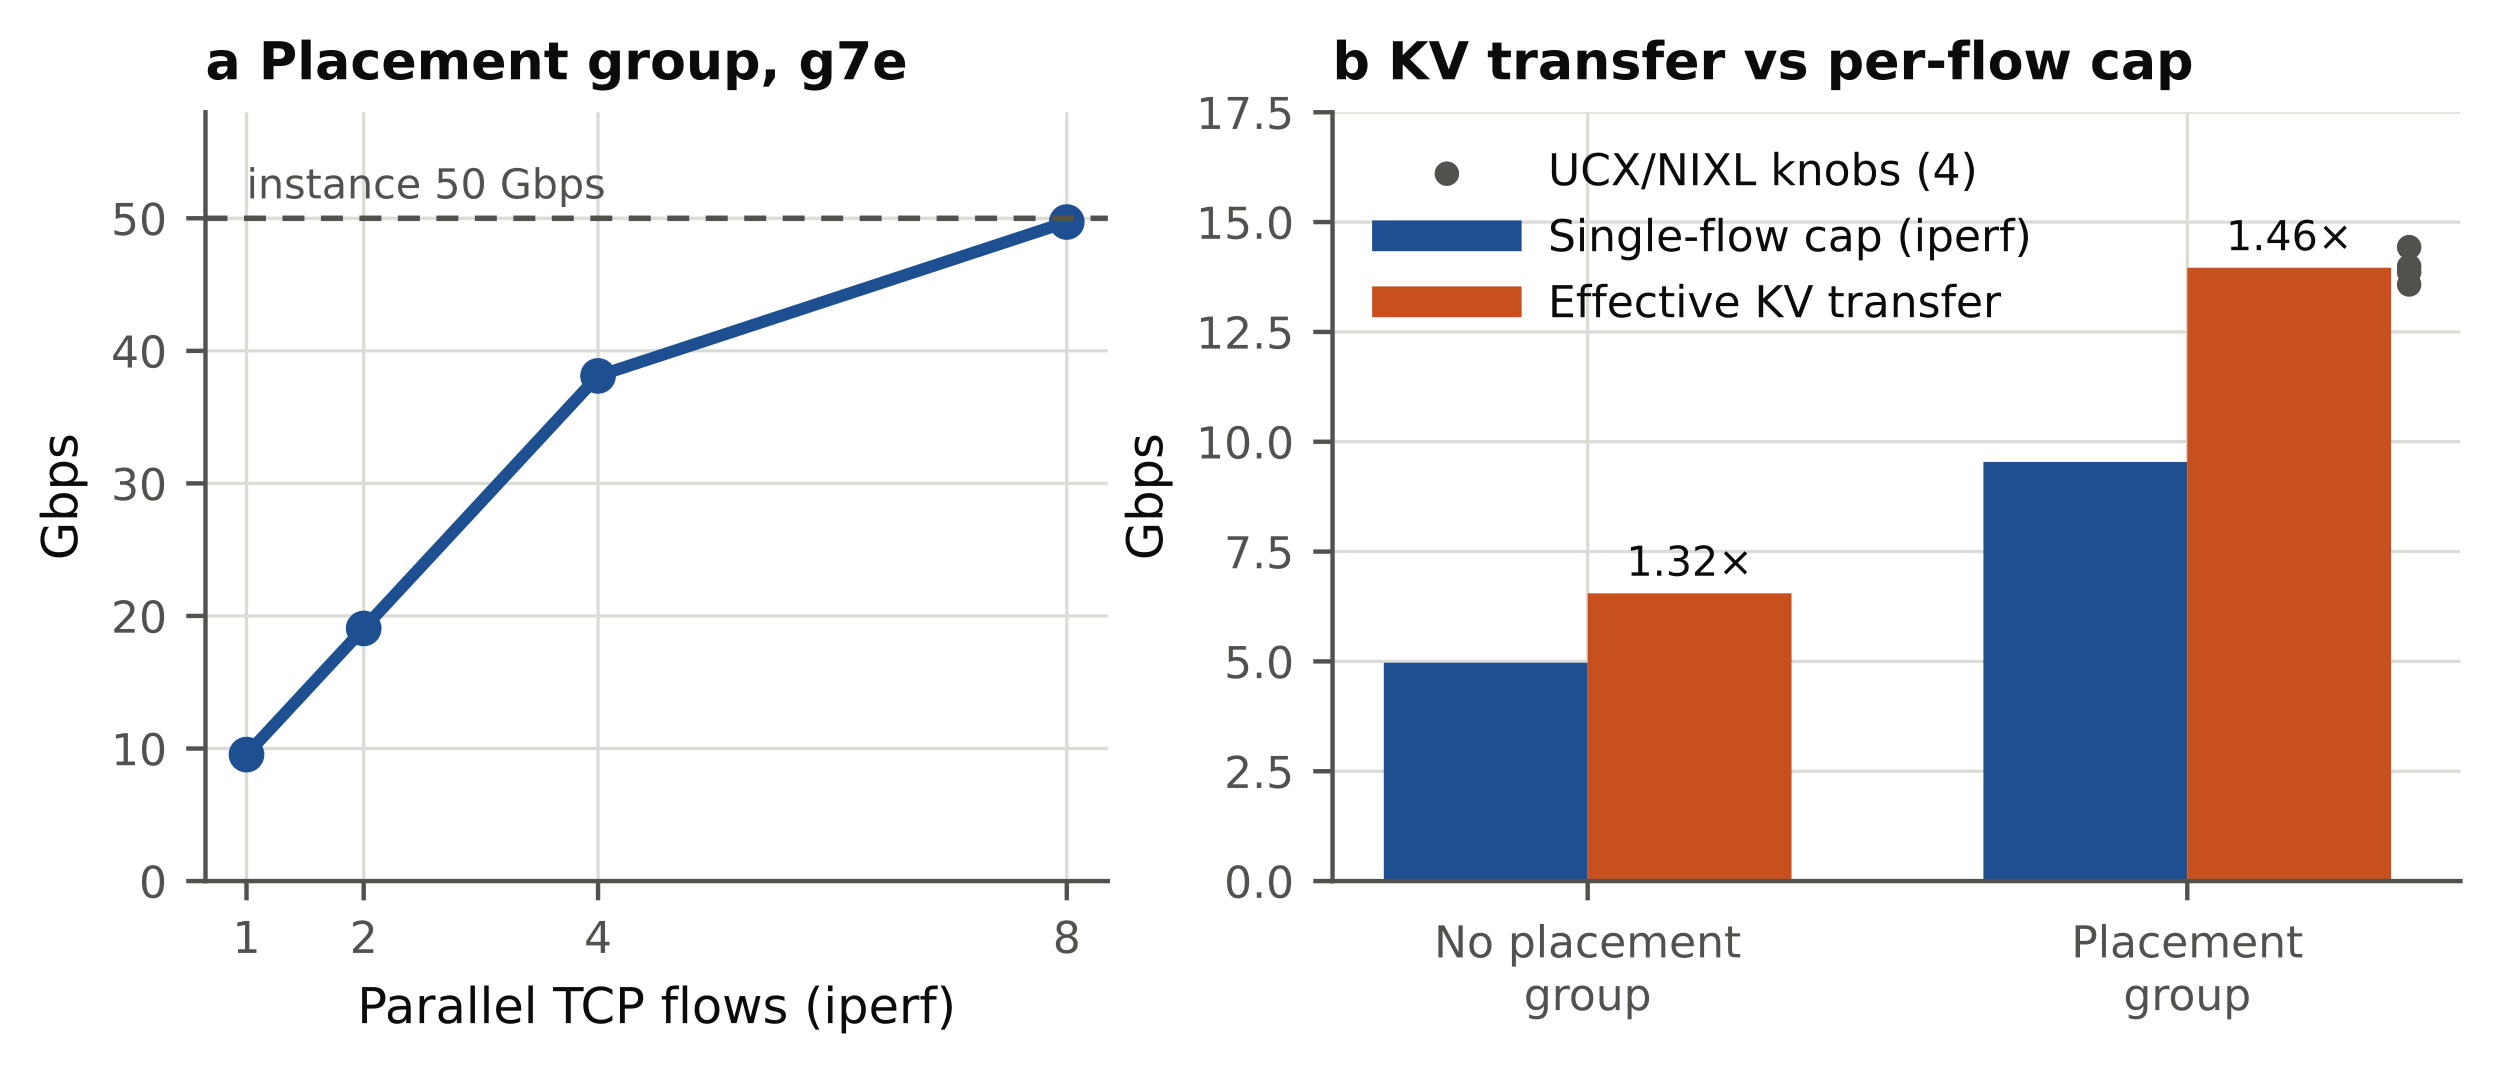
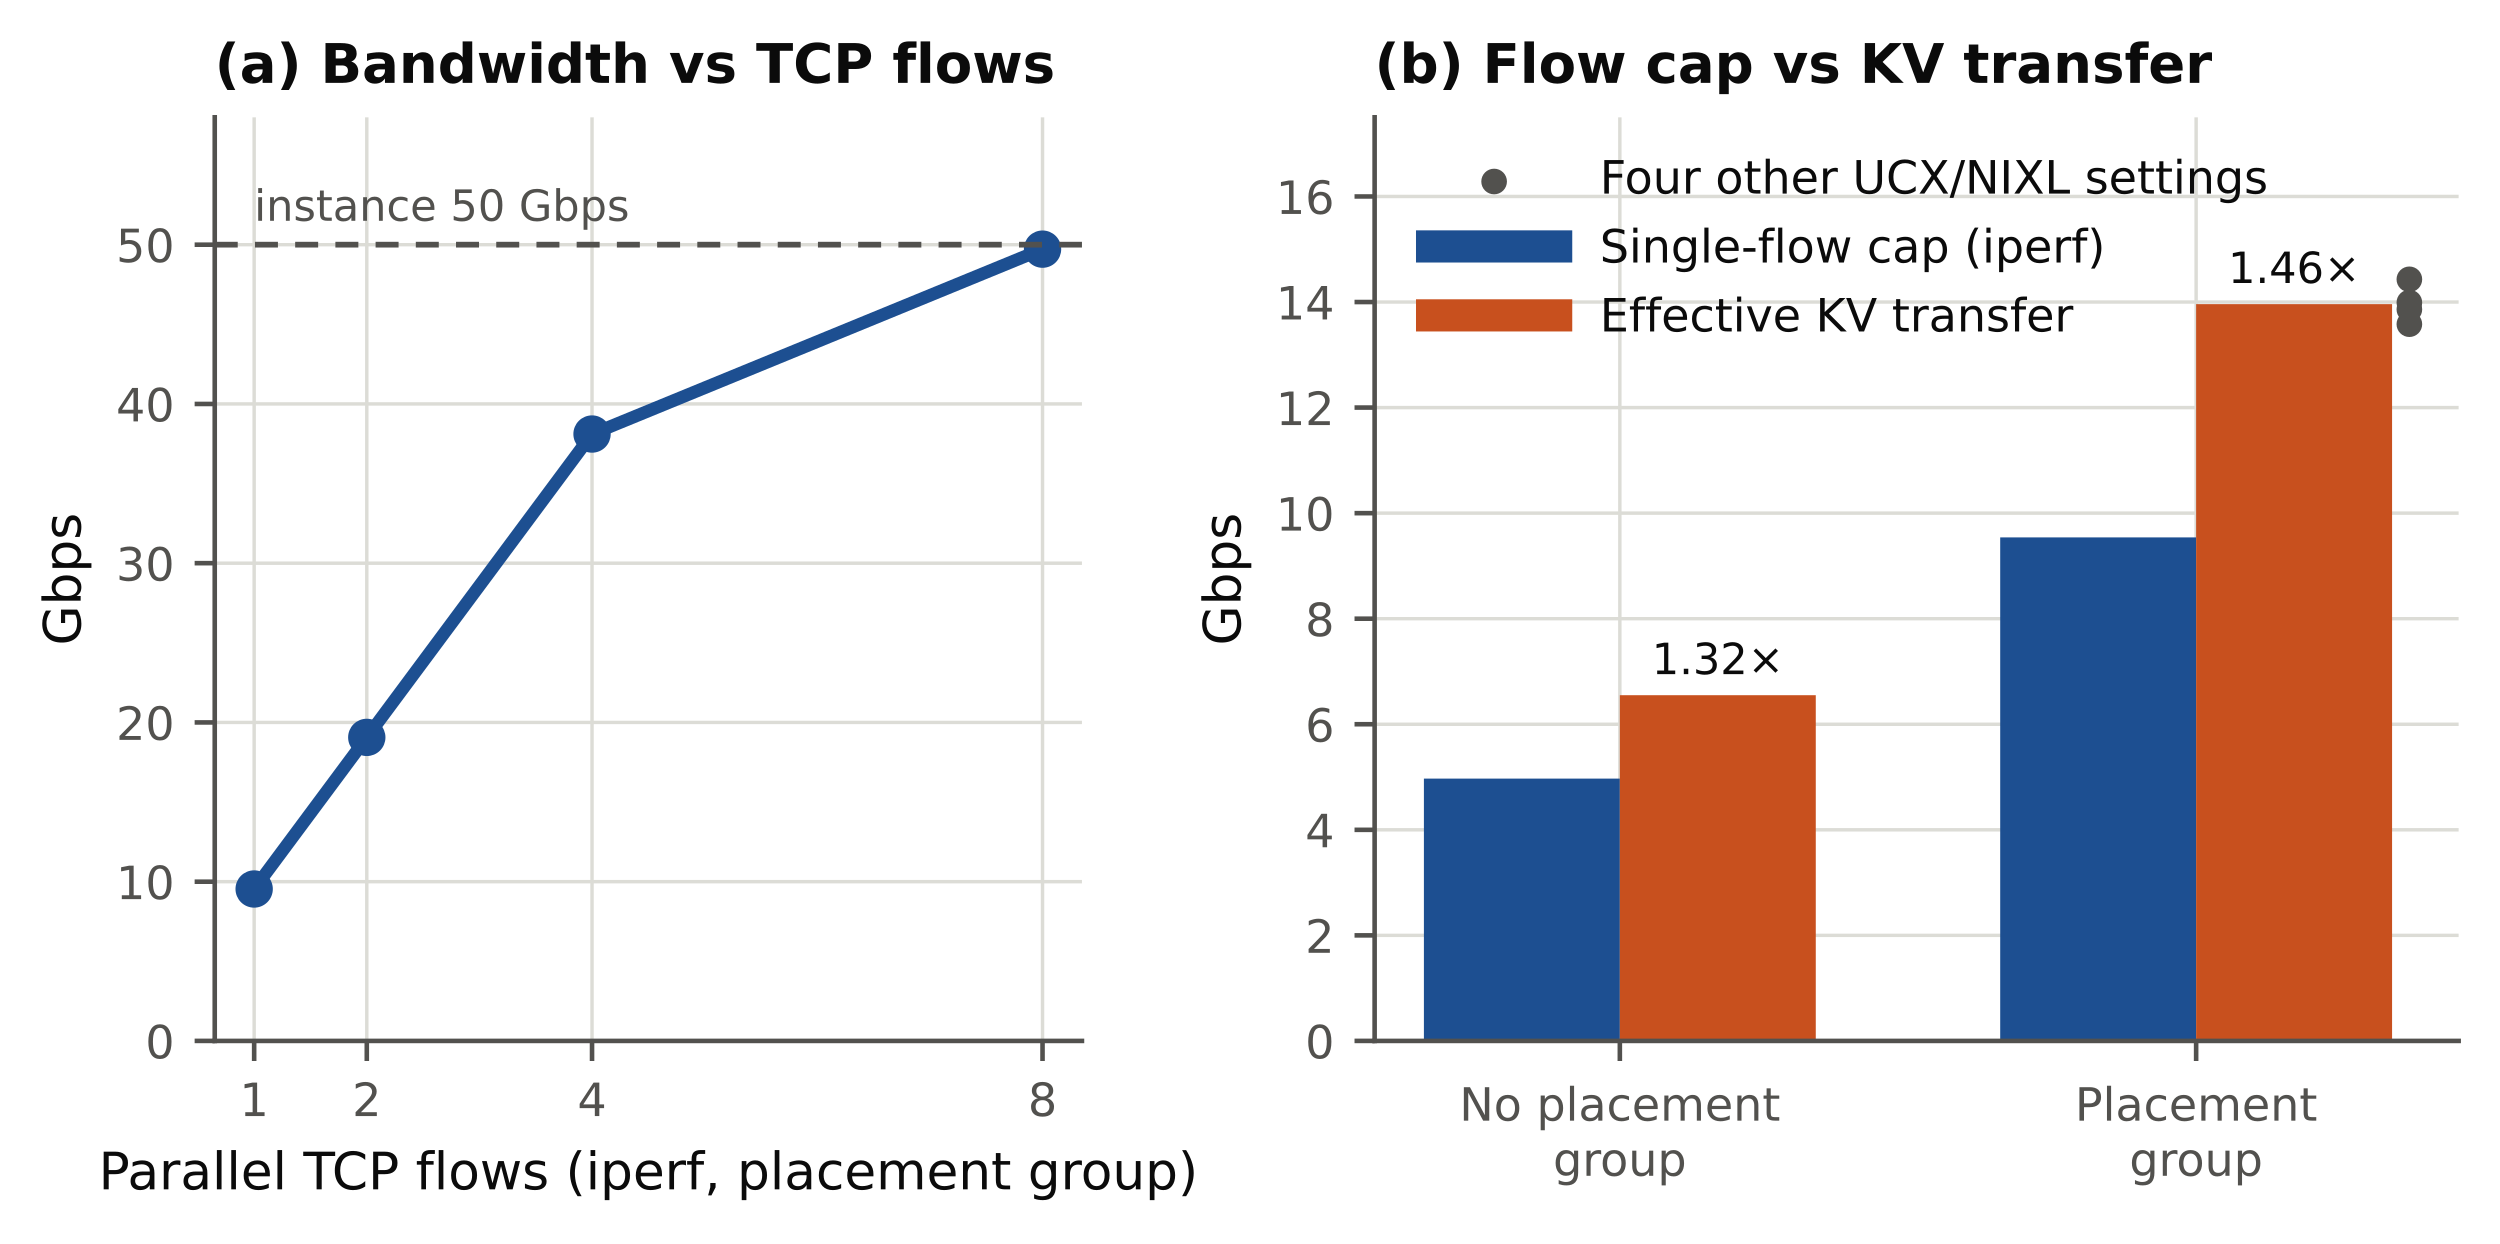
- <svg xmlns="http://www.w3.org/2000/svg" xmlns:xlink="http://www.w3.org/1999/xlink" width="454.779pt" height="195.479pt" viewBox="0 0 454.779 195.479" version="1.1">
+ <svg xmlns="http://www.w3.org/2000/svg" xmlns:xlink="http://www.w3.org/1999/xlink" width="435.181pt" height="216.395pt" viewBox="0 0 435.181 216.395" version="1.1">
  <defs>
    <style type="text/css">*{stroke-linejoin: round; stroke-linecap: butt}</style>
  </defs>
  <g id="figure_1">
    <g id="patch_1">
-       <path d="M 0 195.479  L 454.779 195.479  L 454.779 0  L 0 0  L 0 195.479  z " style="fill: none" />
+       <path d="M 0 216.395  L 435.181 216.395  L 435.181 0  L 0 0  L 0 216.395  z " style="fill: none" />
    </g>
    <g id="axes_1">
      <g id="patch_2">
-         <path d="M 37.381 160.279  L 201.521 160.279  L 201.521 20.419  L 37.381 20.419  L 37.381 160.279  z " style="fill: none" />
+         <path d="M 37.381 181.195  L 188.337 181.195  L 188.337 20.419  L 37.381 20.419  L 37.381 181.195  z " style="fill: none" />
      </g>
      <g id="matplotlib.axis_1">
        <g id="xtick_1">
          <g id="line2d_1">
-             <path d="M 44.842 160.279  L 44.842 20.419  " clip-path="url(#pe1372c023b)" style="fill: none; stroke: #dcdcd6; stroke-width: 0.6; stroke-linecap: square" />
+             <path d="M 44.242 181.195  L 44.242 20.419  " clip-path="url(#p8847a72944)" style="fill: none; stroke: #dcdcd6; stroke-width: 0.6; stroke-linecap: square" />
          </g>
          <g id="line2d_2">
            <defs>
-               <path id="m286c80d97f" d="M 0 0  L 0 3.5  " style="stroke: #52514e; stroke-width: 0.8" />
+               <path id="m0e42681304" d="M 0 0  L 0 3.5  " style="stroke: #52514e; stroke-width: 0.8" />
            </defs>
            <g>
-               <use xlink:href="#m286c80d97f" x="44.842" y="160.279" style="fill: #52514e; stroke: #52514e; stroke-width: 0.8" />
+               <use xlink:href="#m0e42681304" x="44.242" y="181.195" style="fill: #52514e; stroke: #52514e; stroke-width: 0.8" />
            </g>
          </g>
          <g id="text_1">
-             <text style="font-size: 8px; font-family: 'DejaVu Sans', 'Bitstream Vera Sans', 'Computer Modern Sans Serif', 'Lucida Grande', 'Verdana', 'Geneva', 'Lucid', 'Arial', 'Helvetica', 'Avant Garde', sans-serif; text-anchor: middle; fill: #52514e" x="44.842" y="173.357" transform="rotate(-0 44.84163 173.3568)">1</text>
+             <text style="font-size: 8px; font-family: 'DejaVu Sans', 'Bitstream Vera Sans', 'Computer Modern Sans Serif', 'Lucida Grande', 'Verdana', 'Geneva', 'Lucid', 'Arial', 'Helvetica', 'Avant Garde', sans-serif; text-anchor: middle; fill: #52514e" x="44.242" y="194.273" transform="rotate(-0 44.24236 194.2726)">1</text>
          </g>
        </g>
        <g id="xtick_2">
          <g id="line2d_3">
-             <path d="M 66.159 160.279  L 66.159 20.419  " clip-path="url(#pe1372c023b)" style="fill: none; stroke: #dcdcd6; stroke-width: 0.6; stroke-linecap: square" />
+             <path d="M 63.847 181.195  L 63.847 20.419  " clip-path="url(#p8847a72944)" style="fill: none; stroke: #dcdcd6; stroke-width: 0.6; stroke-linecap: square" />
          </g>
          <g id="line2d_4">
            <g>
-               <use xlink:href="#m286c80d97f" x="66.159" y="160.279" style="fill: #52514e; stroke: #52514e; stroke-width: 0.8" />
+               <use xlink:href="#m0e42681304" x="63.847" y="181.195" style="fill: #52514e; stroke: #52514e; stroke-width: 0.8" />
            </g>
          </g>
          <g id="text_2">
-             <text style="font-size: 8px; font-family: 'DejaVu Sans', 'Bitstream Vera Sans', 'Computer Modern Sans Serif', 'Lucida Grande', 'Verdana', 'Geneva', 'Lucid', 'Arial', 'Helvetica', 'Avant Garde', sans-serif; text-anchor: middle; fill: #52514e" x="66.159" y="173.357" transform="rotate(-0 66.15856 173.3568)">2</text>
+             <text style="font-size: 8px; font-family: 'DejaVu Sans', 'Bitstream Vera Sans', 'Computer Modern Sans Serif', 'Lucida Grande', 'Verdana', 'Geneva', 'Lucid', 'Arial', 'Helvetica', 'Avant Garde', sans-serif; text-anchor: middle; fill: #52514e" x="63.847" y="194.273" transform="rotate(-0 63.84711 194.2726)">2</text>
          </g>
        </g>
        <g id="xtick_3">
          <g id="line2d_5">
-             <path d="M 108.792 160.279  L 108.792 20.419  " clip-path="url(#pe1372c023b)" style="fill: none; stroke: #dcdcd6; stroke-width: 0.6; stroke-linecap: square" />
+             <path d="M 103.057 181.195  L 103.057 20.419  " clip-path="url(#p8847a72944)" style="fill: none; stroke: #dcdcd6; stroke-width: 0.6; stroke-linecap: square" />
          </g>
          <g id="line2d_6">
            <g>
-               <use xlink:href="#m286c80d97f" x="108.792" y="160.279" style="fill: #52514e; stroke: #52514e; stroke-width: 0.8" />
+               <use xlink:href="#m0e42681304" x="103.057" y="181.195" style="fill: #52514e; stroke: #52514e; stroke-width: 0.8" />
            </g>
          </g>
          <g id="text_3">
-             <text style="font-size: 8px; font-family: 'DejaVu Sans', 'Bitstream Vera Sans', 'Computer Modern Sans Serif', 'Lucida Grande', 'Verdana', 'Geneva', 'Lucid', 'Arial', 'Helvetica', 'Avant Garde', sans-serif; text-anchor: middle; fill: #52514e" x="108.792" y="173.357" transform="rotate(-0 108.7924 173.3568)">4</text>
+             <text style="font-size: 8px; font-family: 'DejaVu Sans', 'Bitstream Vera Sans', 'Computer Modern Sans Serif', 'Lucida Grande', 'Verdana', 'Geneva', 'Lucid', 'Arial', 'Helvetica', 'Avant Garde', sans-serif; text-anchor: middle; fill: #52514e" x="103.057" y="194.273" transform="rotate(-0 103.0566 194.2726)">4</text>
          </g>
        </g>
        <g id="xtick_4">
          <g id="line2d_7">
-             <path d="M 194.06 160.279  L 194.06 20.419  " clip-path="url(#pe1372c023b)" style="fill: none; stroke: #dcdcd6; stroke-width: 0.6; stroke-linecap: square" />
+             <path d="M 181.476 181.195  L 181.476 20.419  " clip-path="url(#p8847a72944)" style="fill: none; stroke: #dcdcd6; stroke-width: 0.6; stroke-linecap: square" />
          </g>
          <g id="line2d_8">
            <g>
-               <use xlink:href="#m286c80d97f" x="194.06" y="160.279" style="fill: #52514e; stroke: #52514e; stroke-width: 0.8" />
+               <use xlink:href="#m0e42681304" x="181.476" y="181.195" style="fill: #52514e; stroke: #52514e; stroke-width: 0.8" />
            </g>
          </g>
          <g id="text_4">
-             <text style="font-size: 8px; font-family: 'DejaVu Sans', 'Bitstream Vera Sans', 'Computer Modern Sans Serif', 'Lucida Grande', 'Verdana', 'Geneva', 'Lucid', 'Arial', 'Helvetica', 'Avant Garde', sans-serif; text-anchor: middle; fill: #52514e" x="194.06" y="173.357" transform="rotate(-0 194.0601 173.3568)">8</text>
+             <text style="font-size: 8px; font-family: 'DejaVu Sans', 'Bitstream Vera Sans', 'Computer Modern Sans Serif', 'Lucida Grande', 'Verdana', 'Geneva', 'Lucid', 'Arial', 'Helvetica', 'Avant Garde', sans-serif; text-anchor: middle; fill: #52514e" x="181.476" y="194.273" transform="rotate(-0 181.4756 194.2726)">8</text>
          </g>
        </g>
        <g id="text_5">
-           <text style="font-size: 9px; font-family: 'DejaVu Sans', 'Bitstream Vera Sans', 'Computer Modern Sans Serif', 'Lucida Grande', 'Verdana', 'Geneva', 'Lucid', 'Arial', 'Helvetica', 'Avant Garde', sans-serif; text-anchor: middle; fill: #0b0b0b" x="119.451" y="186.117" transform="rotate(-0 119.4509 186.1172)">Parallel TCP flows (iperf)</text>
+           <text style="font-size: 9px; font-family: 'DejaVu Sans', 'Bitstream Vera Sans', 'Computer Modern Sans Serif', 'Lucida Grande', 'Verdana', 'Geneva', 'Lucid', 'Arial', 'Helvetica', 'Avant Garde', sans-serif; text-anchor: middle; fill: #0b0b0b" x="112.859" y="207.033" transform="rotate(-0 112.859 207.0331)">Parallel TCP flows (iperf, placement group)</text>
        </g>
      </g>
      <g id="matplotlib.axis_2">
        <g id="ytick_1">
          <g id="line2d_9">
-             <path d="M 37.381 160.279  L 201.521 160.279  " clip-path="url(#pe1372c023b)" style="fill: none; stroke: #dcdcd6; stroke-width: 0.6; stroke-linecap: square" />
+             <path d="M 37.381 181.195  L 188.337 181.195  " clip-path="url(#p8847a72944)" style="fill: none; stroke: #dcdcd6; stroke-width: 0.6; stroke-linecap: square" />
          </g>
          <g id="line2d_10">
            <defs>
-               <path id="mbfa564ed10" d="M 0 0  L -3.5 0  " style="stroke: #52514e; stroke-width: 0.8" />
+               <path id="m0595771723" d="M 0 0  L -3.5 0  " style="stroke: #52514e; stroke-width: 0.8" />
            </defs>
            <g>
-               <use xlink:href="#mbfa564ed10" x="37.381" y="160.279" style="fill: #52514e; stroke: #52514e; stroke-width: 0.8" />
+               <use xlink:href="#m0595771723" x="37.381" y="181.195" style="fill: #52514e; stroke: #52514e; stroke-width: 0.8" />
            </g>
          </g>
          <g id="text_6">
-             <text style="font-size: 8px; font-family: 'DejaVu Sans', 'Bitstream Vera Sans', 'Computer Modern Sans Serif', 'Lucida Grande', 'Verdana', 'Geneva', 'Lucid', 'Arial', 'Helvetica', 'Avant Garde', sans-serif; text-anchor: end; fill: #52514e" x="30.381" y="163.318" transform="rotate(-0 30.3807 163.3177)">0</text>
+             <text style="font-size: 8px; font-family: 'DejaVu Sans', 'Bitstream Vera Sans', 'Computer Modern Sans Serif', 'Lucida Grande', 'Verdana', 'Geneva', 'Lucid', 'Arial', 'Helvetica', 'Avant Garde', sans-serif; text-anchor: end; fill: #52514e" x="30.381" y="184.234" transform="rotate(-0 30.3807 184.2336)">0</text>
          </g>
        </g>
        <g id="ytick_2">
          <g id="line2d_11">
-             <path d="M 37.381 136.165  L 201.521 136.165  " clip-path="url(#pe1372c023b)" style="fill: none; stroke: #dcdcd6; stroke-width: 0.6; stroke-linecap: square" />
+             <path d="M 37.381 153.475  L 188.337 153.475  " clip-path="url(#p8847a72944)" style="fill: none; stroke: #dcdcd6; stroke-width: 0.6; stroke-linecap: square" />
          </g>
          <g id="line2d_12">
            <g>
-               <use xlink:href="#mbfa564ed10" x="37.381" y="136.165" style="fill: #52514e; stroke: #52514e; stroke-width: 0.8" />
+               <use xlink:href="#m0595771723" x="37.381" y="153.475" style="fill: #52514e; stroke: #52514e; stroke-width: 0.8" />
            </g>
          </g>
          <g id="text_7">
-             <text style="font-size: 8px; font-family: 'DejaVu Sans', 'Bitstream Vera Sans', 'Computer Modern Sans Serif', 'Lucida Grande', 'Verdana', 'Geneva', 'Lucid', 'Arial', 'Helvetica', 'Avant Garde', sans-serif; text-anchor: end; fill: #52514e" x="30.381" y="139.204" transform="rotate(-0 30.3807 139.2039)">10</text>
+             <text style="font-size: 8px; font-family: 'DejaVu Sans', 'Bitstream Vera Sans', 'Computer Modern Sans Serif', 'Lucida Grande', 'Verdana', 'Geneva', 'Lucid', 'Arial', 'Helvetica', 'Avant Garde', sans-serif; text-anchor: end; fill: #52514e" x="30.381" y="156.514" transform="rotate(-0 30.3807 156.5136)">10</text>
          </g>
        </g>
        <g id="ytick_3">
          <g id="line2d_13">
-             <path d="M 37.381 112.051  L 201.521 112.051  " clip-path="url(#pe1372c023b)" style="fill: none; stroke: #dcdcd6; stroke-width: 0.6; stroke-linecap: square" />
+             <path d="M 37.381 125.755  L 188.337 125.755  " clip-path="url(#p8847a72944)" style="fill: none; stroke: #dcdcd6; stroke-width: 0.6; stroke-linecap: square" />
          </g>
          <g id="line2d_14">
            <g>
-               <use xlink:href="#mbfa564ed10" x="37.381" y="112.051" style="fill: #52514e; stroke: #52514e; stroke-width: 0.8" />
+               <use xlink:href="#m0595771723" x="37.381" y="125.755" style="fill: #52514e; stroke: #52514e; stroke-width: 0.8" />
            </g>
          </g>
          <g id="text_8">
-             <text style="font-size: 8px; font-family: 'DejaVu Sans', 'Bitstream Vera Sans', 'Computer Modern Sans Serif', 'Lucida Grande', 'Verdana', 'Geneva', 'Lucid', 'Arial', 'Helvetica', 'Avant Garde', sans-serif; text-anchor: end; fill: #52514e" x="30.381" y="115.09" transform="rotate(-0 30.3807 115.0901)">20</text>
+             <text style="font-size: 8px; font-family: 'DejaVu Sans', 'Bitstream Vera Sans', 'Computer Modern Sans Serif', 'Lucida Grande', 'Verdana', 'Geneva', 'Lucid', 'Arial', 'Helvetica', 'Avant Garde', sans-serif; text-anchor: end; fill: #52514e" x="30.381" y="128.794" transform="rotate(-0 30.3807 128.7936)">20</text>
          </g>
        </g>
        <g id="ytick_4">
          <g id="line2d_15">
-             <path d="M 37.381 87.937  L 201.521 87.937  " clip-path="url(#pe1372c023b)" style="fill: none; stroke: #dcdcd6; stroke-width: 0.6; stroke-linecap: square" />
+             <path d="M 37.381 98.035  L 188.337 98.035  " clip-path="url(#p8847a72944)" style="fill: none; stroke: #dcdcd6; stroke-width: 0.6; stroke-linecap: square" />
          </g>
          <g id="line2d_16">
            <g>
-               <use xlink:href="#mbfa564ed10" x="37.381" y="87.937" style="fill: #52514e; stroke: #52514e; stroke-width: 0.8" />
+               <use xlink:href="#m0595771723" x="37.381" y="98.035" style="fill: #52514e; stroke: #52514e; stroke-width: 0.8" />
            </g>
          </g>
          <g id="text_9">
-             <text style="font-size: 8px; font-family: 'DejaVu Sans', 'Bitstream Vera Sans', 'Computer Modern Sans Serif', 'Lucida Grande', 'Verdana', 'Geneva', 'Lucid', 'Arial', 'Helvetica', 'Avant Garde', sans-serif; text-anchor: end; fill: #52514e" x="30.381" y="90.976" transform="rotate(-0 30.3807 90.97625)">30</text>
+             <text style="font-size: 8px; font-family: 'DejaVu Sans', 'Bitstream Vera Sans', 'Computer Modern Sans Serif', 'Lucida Grande', 'Verdana', 'Geneva', 'Lucid', 'Arial', 'Helvetica', 'Avant Garde', sans-serif; text-anchor: end; fill: #52514e" x="30.381" y="101.074" transform="rotate(-0 30.3807 101.0736)">30</text>
          </g>
        </g>
        <g id="ytick_5">
          <g id="line2d_17">
-             <path d="M 37.381 63.823  L 201.521 63.823  " clip-path="url(#pe1372c023b)" style="fill: none; stroke: #dcdcd6; stroke-width: 0.6; stroke-linecap: square" />
+             <path d="M 37.381 70.315  L 188.337 70.315  " clip-path="url(#p8847a72944)" style="fill: none; stroke: #dcdcd6; stroke-width: 0.6; stroke-linecap: square" />
          </g>
          <g id="line2d_18">
            <g>
-               <use xlink:href="#mbfa564ed10" x="37.381" y="63.823" style="fill: #52514e; stroke: #52514e; stroke-width: 0.8" />
+               <use xlink:href="#m0595771723" x="37.381" y="70.315" style="fill: #52514e; stroke: #52514e; stroke-width: 0.8" />
            </g>
          </g>
          <g id="text_10">
-             <text style="font-size: 8px; font-family: 'DejaVu Sans', 'Bitstream Vera Sans', 'Computer Modern Sans Serif', 'Lucida Grande', 'Verdana', 'Geneva', 'Lucid', 'Arial', 'Helvetica', 'Avant Garde', sans-serif; text-anchor: end; fill: #52514e" x="30.381" y="66.862" transform="rotate(-0 30.3807 66.86244)">40</text>
+             <text style="font-size: 8px; font-family: 'DejaVu Sans', 'Bitstream Vera Sans', 'Computer Modern Sans Serif', 'Lucida Grande', 'Verdana', 'Geneva', 'Lucid', 'Arial', 'Helvetica', 'Avant Garde', sans-serif; text-anchor: end; fill: #52514e" x="30.381" y="73.354" transform="rotate(-0 30.3807 73.35358)">40</text>
          </g>
        </g>
        <g id="ytick_6">
          <g id="line2d_19">
-             <path d="M 37.381 39.71  L 201.521 39.71  " clip-path="url(#pe1372c023b)" style="fill: none; stroke: #dcdcd6; stroke-width: 0.6; stroke-linecap: square" />
+             <path d="M 37.381 42.595  L 188.337 42.595  " clip-path="url(#p8847a72944)" style="fill: none; stroke: #dcdcd6; stroke-width: 0.6; stroke-linecap: square" />
          </g>
          <g id="line2d_20">
            <g>
-               <use xlink:href="#mbfa564ed10" x="37.381" y="39.71" style="fill: #52514e; stroke: #52514e; stroke-width: 0.8" />
+               <use xlink:href="#m0595771723" x="37.381" y="42.595" style="fill: #52514e; stroke: #52514e; stroke-width: 0.8" />
            </g>
          </g>
          <g id="text_11">
-             <text style="font-size: 8px; font-family: 'DejaVu Sans', 'Bitstream Vera Sans', 'Computer Modern Sans Serif', 'Lucida Grande', 'Verdana', 'Geneva', 'Lucid', 'Arial', 'Helvetica', 'Avant Garde', sans-serif; text-anchor: end; fill: #52514e" x="30.381" y="42.749" transform="rotate(-0 30.3807 42.74863)">50</text>
+             <text style="font-size: 8px; font-family: 'DejaVu Sans', 'Bitstream Vera Sans', 'Computer Modern Sans Serif', 'Lucida Grande', 'Verdana', 'Geneva', 'Lucid', 'Arial', 'Helvetica', 'Avant Garde', sans-serif; text-anchor: end; fill: #52514e" x="30.381" y="45.634" transform="rotate(-0 30.3807 45.63358)">50</text>
          </g>
        </g>
        <g id="text_12">
-           <text style="font-size: 9px; font-family: 'DejaVu Sans', 'Bitstream Vera Sans', 'Computer Modern Sans Serif', 'Lucida Grande', 'Verdana', 'Geneva', 'Lucid', 'Arial', 'Helvetica', 'Avant Garde', sans-serif; text-anchor: middle; fill: #0b0b0b" x="14.039" y="90.349" transform="rotate(-90 14.03859 90.34857)">Gbps</text>
+           <text style="font-size: 9px; font-family: 'DejaVu Sans', 'Bitstream Vera Sans', 'Computer Modern Sans Serif', 'Lucida Grande', 'Verdana', 'Geneva', 'Lucid', 'Arial', 'Helvetica', 'Avant Garde', sans-serif; text-anchor: middle; fill: #0b0b0b" x="14.039" y="100.807" transform="rotate(-90 14.03859 100.8065)">Gbps</text>
        </g>
      </g>
      <g id="line2d_21">
-         <path d="M 44.842 137.274  L 66.159 114.318  L 108.792 68.381  L 194.06 40.385  " clip-path="url(#pe1372c023b)" style="fill: none; stroke: #1d4f91; stroke-width: 2.2; stroke-linecap: square" />
+         <path d="M 44.242 154.75  L 63.847 128.36  L 103.057 75.554  L 181.476 43.371  " clip-path="url(#p8847a72944)" style="fill: none; stroke: #1d4f91; stroke-width: 2.2; stroke-linecap: square" />
        <defs>
-           <path id="m4636e1afc9" d="M 0 2.75  C 0.729 2.75 1.429 2.46 1.945 1.945  C 2.46 1.429 2.75 0.729 2.75 0  C 2.75 -0.729 2.46 -1.429 1.945 -1.945  C 1.429 -2.46 0.729 -2.75 0 -2.75  C -0.729 -2.75 -1.429 -2.46 -1.945 -1.945  C -2.46 -1.429 -2.75 -0.729 -2.75 0  C -2.75 0.729 -2.46 1.429 -1.945 1.945  C -1.429 2.46 -0.729 2.75 0 2.75  z " style="stroke: #1d4f91" />
+           <path id="mf3086f6bd6" d="M 0 2.75  C 0.729 2.75 1.429 2.46 1.945 1.945  C 2.46 1.429 2.75 0.729 2.75 0  C 2.75 -0.729 2.46 -1.429 1.945 -1.945  C 1.429 -2.46 0.729 -2.75 0 -2.75  C -0.729 -2.75 -1.429 -2.46 -1.945 -1.945  C -2.46 -1.429 -2.75 -0.729 -2.75 0  C -2.75 0.729 -2.46 1.429 -1.945 1.945  C -1.429 2.46 -0.729 2.75 0 2.75  z " style="stroke: #1d4f91" />
        </defs>
-         <g clip-path="url(#pe1372c023b)">
-           <use xlink:href="#m4636e1afc9" x="44.842" y="137.274" style="fill: #1d4f91; stroke: #1d4f91" />
-           <use xlink:href="#m4636e1afc9" x="66.159" y="114.318" style="fill: #1d4f91; stroke: #1d4f91" />
-           <use xlink:href="#m4636e1afc9" x="108.792" y="68.381" style="fill: #1d4f91; stroke: #1d4f91" />
-           <use xlink:href="#m4636e1afc9" x="194.06" y="40.385" style="fill: #1d4f91; stroke: #1d4f91" />
+         <g clip-path="url(#p8847a72944)">
+           <use xlink:href="#mf3086f6bd6" x="44.242" y="154.75" style="fill: #1d4f91; stroke: #1d4f91" />
+           <use xlink:href="#mf3086f6bd6" x="63.847" y="128.36" style="fill: #1d4f91; stroke: #1d4f91" />
+           <use xlink:href="#mf3086f6bd6" x="103.057" y="75.554" style="fill: #1d4f91; stroke: #1d4f91" />
+           <use xlink:href="#mf3086f6bd6" x="181.476" y="43.371" style="fill: #1d4f91; stroke: #1d4f91" />
        </g>
      </g>
      <g id="line2d_22">
-         <path d="M 37.381 39.71  L 201.521 39.71  " clip-path="url(#pe1372c023b)" style="fill: none; stroke-dasharray: 4,3; stroke-dashoffset: 0; stroke: #52514e" />
+         <path d="M 37.381 42.595  L 188.337 42.595  " clip-path="url(#p8847a72944)" style="fill: none; stroke-dasharray: 4,3; stroke-dashoffset: 0; stroke: #52514e" />
      </g>
      <g id="patch_3">
-         <path d="M 37.381 160.279  L 37.381 20.419  " style="fill: none; stroke: #52514e; stroke-width: 0.8; stroke-linejoin: miter; stroke-linecap: square" />
+         <path d="M 37.381 181.195  L 37.381 20.419  " style="fill: none; stroke: #52514e; stroke-width: 0.8; stroke-linejoin: miter; stroke-linecap: square" />
      </g>
      <g id="patch_4">
-         <path d="M 37.381 160.279  L 201.521 160.279  " style="fill: none; stroke: #52514e; stroke-width: 0.8; stroke-linejoin: miter; stroke-linecap: square" />
+         <path d="M 37.381 181.195  L 188.337 181.195  " style="fill: none; stroke: #52514e; stroke-width: 0.8; stroke-linejoin: miter; stroke-linecap: square" />
      </g>
      <g id="text_13">
-         <text style="font-size: 7.5px; font-family: 'DejaVu Sans', 'Bitstream Vera Sans', 'Computer Modern Sans Serif', 'Lucida Grande', 'Verdana', 'Geneva', 'Lucid', 'Arial', 'Helvetica', 'Avant Garde', sans-serif; text-anchor: start; fill: #52514e" x="44.842" y="36.092" transform="rotate(-0 44.84163 36.09249)">instance 50 Gbps</text>
+         <text style="font-size: 7.5px; font-family: 'DejaVu Sans', 'Bitstream Vera Sans', 'Computer Modern Sans Serif', 'Lucida Grande', 'Verdana', 'Geneva', 'Lucid', 'Arial', 'Helvetica', 'Avant Garde', sans-serif; text-anchor: start; fill: #52514e" x="44.242" y="38.437" transform="rotate(-0 44.24236 38.43652)">instance 50 Gbps</text>
      </g>
      <g id="text_14">
-         <text style="font-weight: 700; font-size: 9.5px; font-family: 'DejaVu Sans', 'Bitstream Vera Sans', 'Computer Modern Sans Serif', 'Lucida Grande', 'Verdana', 'Geneva', 'Lucid', 'Arial', 'Helvetica', 'Avant Garde', sans-serif; text-anchor: start; fill: #0b0b0b" x="37.381" y="14.419" transform="rotate(-0 37.3807 14.41852)">a  Placement group, g7e</text>
+         <text style="font-weight: 700; font-size: 9.5px; font-family: 'DejaVu Sans', 'Bitstream Vera Sans', 'Computer Modern Sans Serif', 'Lucida Grande', 'Verdana', 'Geneva', 'Lucid', 'Arial', 'Helvetica', 'Avant Garde', sans-serif; text-anchor: start; fill: #0b0b0b" x="37.381" y="14.419" transform="rotate(-0 37.3807 14.41852)">(a) Bandwidth vs TCP flows</text>
      </g>
    </g>
    <g id="axes_2">
      <g id="patch_5">
-         <path d="M 242.403 160.279  L 447.579 160.279  L 447.579 20.419  L 242.403 20.419  L 242.403 160.279  z " style="fill: none" />
+         <path d="M 239.285 181.195  L 427.981 181.195  L 427.981 20.419  L 239.285 20.419  L 239.285 181.195  z " style="fill: none" />
      </g>
      <g id="matplotlib.axis_3">
        <g id="xtick_5">
          <g id="line2d_23">
-             <path d="M 288.816 160.279  L 288.816 20.419  " clip-path="url(#p8060aeb561)" style="fill: none; stroke: #dcdcd6; stroke-width: 0.6; stroke-linecap: square" />
+             <path d="M 281.97 181.195  L 281.97 20.419  " clip-path="url(#p3219ca419d)" style="fill: none; stroke: #dcdcd6; stroke-width: 0.6; stroke-linecap: square" />
          </g>
          <g id="line2d_24">
            <g>
-               <use xlink:href="#m286c80d97f" x="288.816" y="160.279" style="fill: #52514e; stroke: #52514e; stroke-width: 0.8" />
+               <use xlink:href="#m0e42681304" x="281.97" y="181.195" style="fill: #52514e; stroke: #52514e; stroke-width: 0.8" />
            </g>
          </g>
          <g id="text_15">
-             <text style="font-size: 8px; font-family: 'DejaVu Sans', 'Bitstream Vera Sans', 'Computer Modern Sans Serif', 'Lucida Grande', 'Verdana', 'Geneva', 'Lucid', 'Arial', 'Helvetica', 'Avant Garde', sans-serif; fill: #52514e" transform="translate(260.8814 174.1582)">No placement</text>
-             <text style="font-size: 8px; font-family: 'DejaVu Sans', 'Bitstream Vera Sans', 'Computer Modern Sans Serif', 'Lucida Grande', 'Verdana', 'Geneva', 'Lucid', 'Arial', 'Helvetica', 'Avant Garde', sans-serif; fill: #52514e" transform="translate(277.1983 183.7597)">group</text>
+             <text style="font-size: 8px; font-family: 'DejaVu Sans', 'Bitstream Vera Sans', 'Computer Modern Sans Serif', 'Lucida Grande', 'Verdana', 'Geneva', 'Lucid', 'Arial', 'Helvetica', 'Avant Garde', sans-serif; fill: #52514e" transform="translate(254.0354 195.074)">No placement</text>
+             <text style="font-size: 8px; font-family: 'DejaVu Sans', 'Bitstream Vera Sans', 'Computer Modern Sans Serif', 'Lucida Grande', 'Verdana', 'Geneva', 'Lucid', 'Arial', 'Helvetica', 'Avant Garde', sans-serif; fill: #52514e" transform="translate(270.3523 204.6756)">group</text>
          </g>
        </g>
        <g id="xtick_6">
          <g id="line2d_25">
-             <path d="M 397.894 160.279  L 397.894 20.419  " clip-path="url(#p8060aeb561)" style="fill: none; stroke: #dcdcd6; stroke-width: 0.6; stroke-linecap: square" />
+             <path d="M 382.286 181.195  L 382.286 20.419  " clip-path="url(#p3219ca419d)" style="fill: none; stroke: #dcdcd6; stroke-width: 0.6; stroke-linecap: square" />
          </g>
          <g id="line2d_26">
            <g>
-               <use xlink:href="#m286c80d97f" x="397.894" y="160.279" style="fill: #52514e; stroke: #52514e; stroke-width: 0.8" />
+               <use xlink:href="#m0e42681304" x="382.286" y="181.195" style="fill: #52514e; stroke: #52514e; stroke-width: 0.8" />
            </g>
          </g>
          <g id="text_16">
-             <text style="font-size: 8px; font-family: 'DejaVu Sans', 'Bitstream Vera Sans', 'Computer Modern Sans Serif', 'Lucida Grande', 'Verdana', 'Geneva', 'Lucid', 'Arial', 'Helvetica', 'Avant Garde', sans-serif; fill: #52514e" transform="translate(376.798 174.1582)">Placement</text>
-             <text style="font-size: 8px; font-family: 'DejaVu Sans', 'Bitstream Vera Sans', 'Computer Modern Sans Serif', 'Lucida Grande', 'Verdana', 'Geneva', 'Lucid', 'Arial', 'Helvetica', 'Avant Garde', sans-serif; fill: #52514e" transform="translate(386.2761 183.7597)">group</text>
+             <text style="font-size: 8px; font-family: 'DejaVu Sans', 'Bitstream Vera Sans', 'Computer Modern Sans Serif', 'Lucida Grande', 'Verdana', 'Geneva', 'Lucid', 'Arial', 'Helvetica', 'Avant Garde', sans-serif; fill: #52514e" transform="translate(361.1908 195.074)">Placement</text>
+             <text style="font-size: 8px; font-family: 'DejaVu Sans', 'Bitstream Vera Sans', 'Computer Modern Sans Serif', 'Lucida Grande', 'Verdana', 'Geneva', 'Lucid', 'Arial', 'Helvetica', 'Avant Garde', sans-serif; fill: #52514e" transform="translate(370.669 204.6756)">group</text>
          </g>
        </g>
      </g>
      <g id="matplotlib.axis_4">
        <g id="ytick_7">
          <g id="line2d_27">
-             <path d="M 242.403 160.279  L 447.579 160.279  " clip-path="url(#p8060aeb561)" style="fill: none; stroke: #dcdcd6; stroke-width: 0.6; stroke-linecap: square" />
+             <path d="M 239.285 181.195  L 427.981 181.195  " clip-path="url(#p3219ca419d)" style="fill: none; stroke: #dcdcd6; stroke-width: 0.6; stroke-linecap: square" />
          </g>
          <g id="line2d_28">
            <g>
-               <use xlink:href="#mbfa564ed10" x="242.403" y="160.279" style="fill: #52514e; stroke: #52514e; stroke-width: 0.8" />
+               <use xlink:href="#m0595771723" x="239.285" y="181.195" style="fill: #52514e; stroke: #52514e; stroke-width: 0.8" />
            </g>
          </g>
          <g id="text_17">
-             <text style="font-size: 8px; font-family: 'DejaVu Sans', 'Bitstream Vera Sans', 'Computer Modern Sans Serif', 'Lucida Grande', 'Verdana', 'Geneva', 'Lucid', 'Arial', 'Helvetica', 'Avant Garde', sans-serif; text-anchor: end; fill: #52514e" x="235.403" y="163.318" transform="rotate(-0 235.4032 163.3177)">0.0</text>
+             <text style="font-size: 8px; font-family: 'DejaVu Sans', 'Bitstream Vera Sans', 'Computer Modern Sans Serif', 'Lucida Grande', 'Verdana', 'Geneva', 'Lucid', 'Arial', 'Helvetica', 'Avant Garde', sans-serif; text-anchor: end; fill: #52514e" x="232.285" y="184.234" transform="rotate(-0 232.2851 184.2336)">0</text>
          </g>
        </g>
        <g id="ytick_8">
          <g id="line2d_29">
-             <path d="M 242.403 140.299  L 447.579 140.299  " clip-path="url(#p8060aeb561)" style="fill: none; stroke: #dcdcd6; stroke-width: 0.6; stroke-linecap: square" />
+             <path d="M 239.285 162.82  L 427.981 162.82  " clip-path="url(#p3219ca419d)" style="fill: none; stroke: #dcdcd6; stroke-width: 0.6; stroke-linecap: square" />
          </g>
          <g id="line2d_30">
            <g>
-               <use xlink:href="#mbfa564ed10" x="242.403" y="140.299" style="fill: #52514e; stroke: #52514e; stroke-width: 0.8" />
+               <use xlink:href="#m0595771723" x="239.285" y="162.82" style="fill: #52514e; stroke: #52514e; stroke-width: 0.8" />
            </g>
          </g>
          <g id="text_18">
-             <text style="font-size: 8px; font-family: 'DejaVu Sans', 'Bitstream Vera Sans', 'Computer Modern Sans Serif', 'Lucida Grande', 'Verdana', 'Geneva', 'Lucid', 'Arial', 'Helvetica', 'Avant Garde', sans-serif; text-anchor: end; fill: #52514e" x="235.403" y="143.338" transform="rotate(-0 235.4032 143.3377)">2.5</text>
+             <text style="font-size: 8px; font-family: 'DejaVu Sans', 'Bitstream Vera Sans', 'Computer Modern Sans Serif', 'Lucida Grande', 'Verdana', 'Geneva', 'Lucid', 'Arial', 'Helvetica', 'Avant Garde', sans-serif; text-anchor: end; fill: #52514e" x="232.285" y="165.859" transform="rotate(-0 232.2851 165.8592)">2</text>
          </g>
        </g>
        <g id="ytick_9">
          <g id="line2d_31">
-             <path d="M 242.403 120.319  L 447.579 120.319  " clip-path="url(#p8060aeb561)" style="fill: none; stroke: #dcdcd6; stroke-width: 0.6; stroke-linecap: square" />
+             <path d="M 239.285 144.446  L 427.981 144.446  " clip-path="url(#p3219ca419d)" style="fill: none; stroke: #dcdcd6; stroke-width: 0.6; stroke-linecap: square" />
          </g>
          <g id="line2d_32">
            <g>
-               <use xlink:href="#mbfa564ed10" x="242.403" y="120.319" style="fill: #52514e; stroke: #52514e; stroke-width: 0.8" />
+               <use xlink:href="#m0595771723" x="239.285" y="144.446" style="fill: #52514e; stroke: #52514e; stroke-width: 0.8" />
            </g>
          </g>
          <g id="text_19">
-             <text style="font-size: 8px; font-family: 'DejaVu Sans', 'Bitstream Vera Sans', 'Computer Modern Sans Serif', 'Lucida Grande', 'Verdana', 'Geneva', 'Lucid', 'Arial', 'Helvetica', 'Avant Garde', sans-serif; text-anchor: end; fill: #52514e" x="235.403" y="123.358" transform="rotate(-0 235.4032 123.3577)">5.0</text>
+             <text style="font-size: 8px; font-family: 'DejaVu Sans', 'Bitstream Vera Sans', 'Computer Modern Sans Serif', 'Lucida Grande', 'Verdana', 'Geneva', 'Lucid', 'Arial', 'Helvetica', 'Avant Garde', sans-serif; text-anchor: end; fill: #52514e" x="232.285" y="147.485" transform="rotate(-0 232.2851 147.4848)">4</text>
          </g>
        </g>
        <g id="ytick_10">
          <g id="line2d_33">
-             <path d="M 242.403 100.339  L 447.579 100.339  " clip-path="url(#p8060aeb561)" style="fill: none; stroke: #dcdcd6; stroke-width: 0.6; stroke-linecap: square" />
+             <path d="M 239.285 126.071  L 427.981 126.071  " clip-path="url(#p3219ca419d)" style="fill: none; stroke: #dcdcd6; stroke-width: 0.6; stroke-linecap: square" />
          </g>
          <g id="line2d_34">
            <g>
-               <use xlink:href="#mbfa564ed10" x="242.403" y="100.339" style="fill: #52514e; stroke: #52514e; stroke-width: 0.8" />
+               <use xlink:href="#m0595771723" x="239.285" y="126.071" style="fill: #52514e; stroke: #52514e; stroke-width: 0.8" />
            </g>
          </g>
          <g id="text_20">
-             <text style="font-size: 8px; font-family: 'DejaVu Sans', 'Bitstream Vera Sans', 'Computer Modern Sans Serif', 'Lucida Grande', 'Verdana', 'Geneva', 'Lucid', 'Arial', 'Helvetica', 'Avant Garde', sans-serif; text-anchor: end; fill: #52514e" x="235.403" y="103.378" transform="rotate(-0 235.4032 103.3776)">7.5</text>
+             <text style="font-size: 8px; font-family: 'DejaVu Sans', 'Bitstream Vera Sans', 'Computer Modern Sans Serif', 'Lucida Grande', 'Verdana', 'Geneva', 'Lucid', 'Arial', 'Helvetica', 'Avant Garde', sans-serif; text-anchor: end; fill: #52514e" x="232.285" y="129.11" transform="rotate(-0 232.2851 129.1104)">6</text>
          </g>
        </g>
        <g id="ytick_11">
          <g id="line2d_35">
-             <path d="M 242.403 80.359  L 447.579 80.359  " clip-path="url(#p8060aeb561)" style="fill: none; stroke: #dcdcd6; stroke-width: 0.6; stroke-linecap: square" />
+             <path d="M 239.285 107.697  L 427.981 107.697  " clip-path="url(#p3219ca419d)" style="fill: none; stroke: #dcdcd6; stroke-width: 0.6; stroke-linecap: square" />
          </g>
          <g id="line2d_36">
            <g>
-               <use xlink:href="#mbfa564ed10" x="242.403" y="80.359" style="fill: #52514e; stroke: #52514e; stroke-width: 0.8" />
+               <use xlink:href="#m0595771723" x="239.285" y="107.697" style="fill: #52514e; stroke: #52514e; stroke-width: 0.8" />
            </g>
          </g>
          <g id="text_21">
-             <text style="font-size: 8px; font-family: 'DejaVu Sans', 'Bitstream Vera Sans', 'Computer Modern Sans Serif', 'Lucida Grande', 'Verdana', 'Geneva', 'Lucid', 'Arial', 'Helvetica', 'Avant Garde', sans-serif; text-anchor: end; fill: #52514e" x="235.403" y="83.398" transform="rotate(-0 235.4032 83.39763)">10.0</text>
+             <text style="font-size: 8px; font-family: 'DejaVu Sans', 'Bitstream Vera Sans', 'Computer Modern Sans Serif', 'Lucida Grande', 'Verdana', 'Geneva', 'Lucid', 'Arial', 'Helvetica', 'Avant Garde', sans-serif; text-anchor: end; fill: #52514e" x="232.285" y="110.736" transform="rotate(-0 232.2851 110.736)">8</text>
          </g>
        </g>
        <g id="ytick_12">
          <g id="line2d_37">
-             <path d="M 242.403 60.379  L 447.579 60.379  " clip-path="url(#p8060aeb561)" style="fill: none; stroke: #dcdcd6; stroke-width: 0.6; stroke-linecap: square" />
+             <path d="M 239.285 89.323  L 427.981 89.323  " clip-path="url(#p3219ca419d)" style="fill: none; stroke: #dcdcd6; stroke-width: 0.6; stroke-linecap: square" />
          </g>
          <g id="line2d_38">
            <g>
-               <use xlink:href="#mbfa564ed10" x="242.403" y="60.379" style="fill: #52514e; stroke: #52514e; stroke-width: 0.8" />
+               <use xlink:href="#m0595771723" x="239.285" y="89.323" style="fill: #52514e; stroke: #52514e; stroke-width: 0.8" />
            </g>
          </g>
          <g id="text_22">
-             <text style="font-size: 8px; font-family: 'DejaVu Sans', 'Bitstream Vera Sans', 'Computer Modern Sans Serif', 'Lucida Grande', 'Verdana', 'Geneva', 'Lucid', 'Arial', 'Helvetica', 'Avant Garde', sans-serif; text-anchor: end; fill: #52514e" x="235.403" y="63.418" transform="rotate(-0 235.4032 63.41761)">12.5</text>
+             <text style="font-size: 8px; font-family: 'DejaVu Sans', 'Bitstream Vera Sans', 'Computer Modern Sans Serif', 'Lucida Grande', 'Verdana', 'Geneva', 'Lucid', 'Arial', 'Helvetica', 'Avant Garde', sans-serif; text-anchor: end; fill: #52514e" x="232.285" y="92.362" transform="rotate(-0 232.2851 92.36158)">10</text>
          </g>
        </g>
        <g id="ytick_13">
          <g id="line2d_39">
-             <path d="M 242.403 40.399  L 447.579 40.399  " clip-path="url(#p8060aeb561)" style="fill: none; stroke: #dcdcd6; stroke-width: 0.6; stroke-linecap: square" />
+             <path d="M 239.285 70.948  L 427.981 70.948  " clip-path="url(#p3219ca419d)" style="fill: none; stroke: #dcdcd6; stroke-width: 0.6; stroke-linecap: square" />
          </g>
          <g id="line2d_40">
            <g>
-               <use xlink:href="#mbfa564ed10" x="242.403" y="40.399" style="fill: #52514e; stroke: #52514e; stroke-width: 0.8" />
+               <use xlink:href="#m0595771723" x="239.285" y="70.948" style="fill: #52514e; stroke: #52514e; stroke-width: 0.8" />
            </g>
          </g>
          <g id="text_23">
-             <text style="font-size: 8px; font-family: 'DejaVu Sans', 'Bitstream Vera Sans', 'Computer Modern Sans Serif', 'Lucida Grande', 'Verdana', 'Geneva', 'Lucid', 'Arial', 'Helvetica', 'Avant Garde', sans-serif; text-anchor: end; fill: #52514e" x="235.403" y="43.438" transform="rotate(-0 235.4032 43.4376)">15.0</text>
+             <text style="font-size: 8px; font-family: 'DejaVu Sans', 'Bitstream Vera Sans', 'Computer Modern Sans Serif', 'Lucida Grande', 'Verdana', 'Geneva', 'Lucid', 'Arial', 'Helvetica', 'Avant Garde', sans-serif; text-anchor: end; fill: #52514e" x="232.285" y="73.987" transform="rotate(-0 232.2851 73.98718)">12</text>
          </g>
        </g>
        <g id="ytick_14">
          <g id="line2d_41">
-             <path d="M 242.403 20.419  L 447.579 20.419  " clip-path="url(#p8060aeb561)" style="fill: none; stroke: #dcdcd6; stroke-width: 0.6; stroke-linecap: square" />
+             <path d="M 239.285 52.574  L 427.981 52.574  " clip-path="url(#p3219ca419d)" style="fill: none; stroke: #dcdcd6; stroke-width: 0.6; stroke-linecap: square" />
          </g>
          <g id="line2d_42">
            <g>
-               <use xlink:href="#mbfa564ed10" x="242.403" y="20.419" style="fill: #52514e; stroke: #52514e; stroke-width: 0.8" />
+               <use xlink:href="#m0595771723" x="239.285" y="52.574" style="fill: #52514e; stroke: #52514e; stroke-width: 0.8" />
            </g>
          </g>
          <g id="text_24">
-             <text style="font-size: 8px; font-family: 'DejaVu Sans', 'Bitstream Vera Sans', 'Computer Modern Sans Serif', 'Lucida Grande', 'Verdana', 'Geneva', 'Lucid', 'Arial', 'Helvetica', 'Avant Garde', sans-serif; text-anchor: end; fill: #52514e" x="235.403" y="23.458" transform="rotate(-0 235.4032 23.45758)">17.5</text>
-           </g>
-         </g>
-         <g id="text_25">
-           <text style="font-size: 9px; font-family: 'DejaVu Sans', 'Bitstream Vera Sans', 'Computer Modern Sans Serif', 'Lucida Grande', 'Verdana', 'Geneva', 'Lucid', 'Arial', 'Helvetica', 'Avant Garde', sans-serif; text-anchor: middle; fill: #0b0b0b" x="211.429" y="90.349" transform="rotate(-90 211.4286 90.34857)">Gbps</text>
+             <text style="font-size: 8px; font-family: 'DejaVu Sans', 'Bitstream Vera Sans', 'Computer Modern Sans Serif', 'Lucida Grande', 'Verdana', 'Geneva', 'Lucid', 'Arial', 'Helvetica', 'Avant Garde', sans-serif; text-anchor: end; fill: #52514e" x="232.285" y="55.613" transform="rotate(-0 232.2851 55.61278)">14</text>
+           </g>
+         </g>
+         <g id="ytick_15">
+           <g id="line2d_43">
+             <path d="M 239.285 34.199  L 427.981 34.199  " clip-path="url(#p3219ca419d)" style="fill: none; stroke: #dcdcd6; stroke-width: 0.6; stroke-linecap: square" />
+           </g>
+           <g id="line2d_44">
+             <g>
+               <use xlink:href="#m0595771723" x="239.285" y="34.199" style="fill: #52514e; stroke: #52514e; stroke-width: 0.8" />
+             </g>
+           </g>
+           <g id="text_25">
+             <text style="font-size: 8px; font-family: 'DejaVu Sans', 'Bitstream Vera Sans', 'Computer Modern Sans Serif', 'Lucida Grande', 'Verdana', 'Geneva', 'Lucid', 'Arial', 'Helvetica', 'Avant Garde', sans-serif; text-anchor: end; fill: #52514e" x="232.285" y="37.238" transform="rotate(-0 232.2851 37.23838)">16</text>
+           </g>
+         </g>
+         <g id="text_26">
+           <text style="font-size: 9px; font-family: 'DejaVu Sans', 'Bitstream Vera Sans', 'Computer Modern Sans Serif', 'Lucida Grande', 'Verdana', 'Geneva', 'Lucid', 'Arial', 'Helvetica', 'Avant Garde', sans-serif; text-anchor: middle; fill: #0b0b0b" x="215.943" y="100.807" transform="rotate(-90 215.9429 100.8065)">Gbps</text>
        </g>
      </g>
      <g id="patch_6">
-         <path d="M 251.729 160.279  L 288.816 160.279  L 288.816 120.558  L 251.729 120.558  z " clip-path="url(#p8060aeb561)" style="fill: #1d4f91" />
+         <path d="M 247.862 181.195  L 281.97 181.195  L 281.97 135.534  L 247.862 135.534  z " clip-path="url(#p3219ca419d)" style="fill: #1d4f91" />
      </g>
      <g id="patch_7">
-         <path d="M 360.807 160.279  L 397.894 160.279  L 397.894 84.035  L 360.807 84.035  z " clip-path="url(#p8060aeb561)" style="fill: #1d4f91" />
+         <path d="M 348.179 181.195  L 382.286 181.195  L 382.286 93.549  L 348.179 93.549  z " clip-path="url(#p3219ca419d)" style="fill: #1d4f91" />
      </g>
      <g id="patch_8">
-         <path d="M 288.816 160.279  L 325.902 160.279  L 325.902 107.931  L 288.816 107.931  z " clip-path="url(#p8060aeb561)" style="fill: #c8501e" />
+         <path d="M 281.97 181.195  L 316.077 181.195  L 316.077 121.018  L 281.97 121.018  z " clip-path="url(#p3219ca419d)" style="fill: #c8501e" />
      </g>
      <g id="patch_9">
-         <path d="M 397.894 160.279  L 434.98 160.279  L 434.98 48.71  L 397.894 48.71  z " clip-path="url(#p8060aeb561)" style="fill: #c8501e" />
+         <path d="M 382.286 181.195  L 416.394 181.195  L 416.394 52.941  L 382.286 52.941  z " clip-path="url(#p3219ca419d)" style="fill: #c8501e" />
      </g>
      <g id="patch_10">
-         <path d="M 242.403 160.279  L 242.403 20.419  " style="fill: none; stroke: #52514e; stroke-width: 0.8; stroke-linejoin: miter; stroke-linecap: square" />
+         <path d="M 239.285 181.195  L 239.285 20.419  " style="fill: none; stroke: #52514e; stroke-width: 0.8; stroke-linejoin: miter; stroke-linecap: square" />
      </g>
      <g id="patch_11">
-         <path d="M 242.403 160.279  L 447.579 160.279  " style="fill: none; stroke: #52514e; stroke-width: 0.8; stroke-linejoin: miter; stroke-linecap: square" />
-       </g>
-       <g id="text_26">
-         <text style="font-size: 7.5px; font-family: 'DejaVu Sans', 'Bitstream Vera Sans', 'Computer Modern Sans Serif', 'Lucida Grande', 'Verdana', 'Geneva', 'Lucid', 'Arial', 'Helvetica', 'Avant Garde', sans-serif; text-anchor: middle; fill: #0b0b0b" x="307.359" y="104.734" transform="rotate(-0 307.359 104.7342)">1.32×</text>
+         <path d="M 239.285 181.195  L 427.981 181.195  " style="fill: none; stroke: #52514e; stroke-width: 0.8; stroke-linejoin: miter; stroke-linecap: square" />
      </g>
      <g id="text_27">
-         <text style="font-size: 7.5px; font-family: 'DejaVu Sans', 'Bitstream Vera Sans', 'Computer Modern Sans Serif', 'Lucida Grande', 'Verdana', 'Geneva', 'Lucid', 'Arial', 'Helvetica', 'Avant Garde', sans-serif; text-anchor: middle; fill: #0b0b0b" x="416.437" y="45.513" transform="rotate(-0 416.4369 45.51342)">1.46×</text>
+         <text style="font-size: 7.5px; font-family: 'DejaVu Sans', 'Bitstream Vera Sans', 'Computer Modern Sans Serif', 'Lucida Grande', 'Verdana', 'Geneva', 'Lucid', 'Arial', 'Helvetica', 'Avant Garde', sans-serif; text-anchor: middle; fill: #0b0b0b" x="299.024" y="117.343" transform="rotate(-0 299.0236 117.3435)">1.32×</text>
+       </g>
+       <g id="text_28">
+         <text style="font-size: 7.5px; font-family: 'DejaVu Sans', 'Bitstream Vera Sans', 'Computer Modern Sans Serif', 'Lucida Grande', 'Verdana', 'Geneva', 'Lucid', 'Arial', 'Helvetica', 'Avant Garde', sans-serif; text-anchor: middle; fill: #0b0b0b" x="399.34" y="49.266" transform="rotate(-0 399.3403 49.26632)">1.46×</text>
      </g>
      <g id="PathCollection_1">
        <defs>
-           <path id="md1415d329f" d="M 0 1.732  C 0.459 1.732 0.9 1.55 1.225 1.225  C 1.55 0.9 1.732 0.459 1.732 0  C 1.732 -0.459 1.55 -0.9 1.225 -1.225  C 0.9 -1.55 0.459 -1.732 0 -1.732  C -0.459 -1.732 -0.9 -1.55 -1.225 -1.225  C -1.55 -0.9 -1.732 -0.459 -1.732 0  C -1.732 0.459 -1.55 0.9 -1.225 1.225  C -0.9 1.55 -0.459 1.732 0 1.732  z " style="stroke: #52514e" />
+           <path id="m290a868f85" d="M 0 1.732  C 0.459 1.732 0.9 1.55 1.225 1.225  C 1.55 0.9 1.732 0.459 1.732 0  C 1.732 -0.459 1.55 -0.9 1.225 -1.225  C 0.9 -1.55 0.459 -1.732 0 -1.732  C -0.459 -1.732 -0.9 -1.55 -1.225 -1.225  C -1.55 -0.9 -1.732 -0.459 -1.732 0  C -1.732 0.459 -1.55 0.9 -1.225 1.225  C -0.9 1.55 -0.459 1.732 0 1.732  z " style="stroke: #52514e" />
        </defs>
-         <g clip-path="url(#p8060aeb561)">
-           <use xlink:href="#md1415d329f" x="438.252" y="49.509" style="fill: #52514e; stroke: #52514e" />
-           <use xlink:href="#md1415d329f" x="438.252" y="44.954" style="fill: #52514e; stroke: #52514e" />
-           <use xlink:href="#md1415d329f" x="438.252" y="48.47" style="fill: #52514e; stroke: #52514e" />
-           <use xlink:href="#md1415d329f" x="438.252" y="51.747" style="fill: #52514e; stroke: #52514e" />
-         </g>
-       </g>
-       <g id="text_28">
-         <text style="font-weight: 700; font-size: 9.5px; font-family: 'DejaVu Sans', 'Bitstream Vera Sans', 'Computer Modern Sans Serif', 'Lucida Grande', 'Verdana', 'Geneva', 'Lucid', 'Arial', 'Helvetica', 'Avant Garde', sans-serif; text-anchor: start; fill: #0b0b0b" x="242.403" y="14.419" transform="rotate(-0 242.4032 14.41852)">b  KV transfer vs per-flow cap</text>
+         <g clip-path="url(#p3219ca419d)">
+           <use xlink:href="#m290a868f85" x="419.404" y="53.86" style="fill: #52514e; stroke: #52514e" />
+           <use xlink:href="#m290a868f85" x="419.404" y="48.623" style="fill: #52514e; stroke: #52514e" />
+           <use xlink:href="#m290a868f85" x="419.404" y="52.666" style="fill: #52514e; stroke: #52514e" />
+           <use xlink:href="#m290a868f85" x="419.404" y="56.432" style="fill: #52514e; stroke: #52514e" />
+         </g>
+       </g>
+       <g id="text_29">
+         <text style="font-weight: 700; font-size: 9.5px; font-family: 'DejaVu Sans', 'Bitstream Vera Sans', 'Computer Modern Sans Serif', 'Lucida Grande', 'Verdana', 'Geneva', 'Lucid', 'Arial', 'Helvetica', 'Avant Garde', sans-serif; text-anchor: start; fill: #0b0b0b" x="239.285" y="14.419" transform="rotate(-0 239.2851 14.41852)">(b) Flow cap vs KV transfer</text>
      </g>
      <g id="legend_1">
        <g id="PathCollection_2">
          <g>
-             <use xlink:href="#md1415d329f" x="263.203" y="31.597" style="fill: #52514e; stroke: #52514e" />
-           </g>
-         </g>
-         <g id="text_29">
-           <text style="font-size: 8px; font-family: 'DejaVu Sans', 'Bitstream Vera Sans', 'Computer Modern Sans Serif', 'Lucida Grande', 'Verdana', 'Geneva', 'Lucid', 'Arial', 'Helvetica', 'Avant Garde', sans-serif; text-anchor: start; fill: #0b0b0b" x="281.603" y="33.697" transform="rotate(-0 281.6032 33.69727)">UCX/NIXL knobs (4)</text>
+             <use xlink:href="#m290a868f85" x="260.085" y="31.597" style="fill: #52514e; stroke: #52514e" />
+           </g>
+         </g>
+         <g id="text_30">
+           <text style="font-size: 8px; font-family: 'DejaVu Sans', 'Bitstream Vera Sans', 'Computer Modern Sans Serif', 'Lucida Grande', 'Verdana', 'Geneva', 'Lucid', 'Arial', 'Helvetica', 'Avant Garde', sans-serif; text-anchor: start; fill: #0b0b0b" x="278.485" y="33.697" transform="rotate(-0 278.4851 33.69727)">Four other UCX/NIXL settings</text>
        </g>
        <g id="patch_12">
-           <path d="M 249.603 45.698  L 276.803 45.698  L 276.803 40.098  L 249.603 40.098  z " style="fill: #1d4f91" />
-         </g>
-         <g id="text_30">
-           <text style="font-size: 8px; font-family: 'DejaVu Sans', 'Bitstream Vera Sans', 'Computer Modern Sans Serif', 'Lucida Grande', 'Verdana', 'Geneva', 'Lucid', 'Arial', 'Helvetica', 'Avant Garde', sans-serif; text-anchor: start; fill: #0b0b0b" x="281.603" y="45.698" transform="rotate(-0 281.6032 45.69789)">Single-flow cap (iperf)</text>
+           <path d="M 246.485 45.698  L 273.685 45.698  L 273.685 40.098  L 246.485 40.098  z " style="fill: #1d4f91" />
+         </g>
+         <g id="text_31">
+           <text style="font-size: 8px; font-family: 'DejaVu Sans', 'Bitstream Vera Sans', 'Computer Modern Sans Serif', 'Lucida Grande', 'Verdana', 'Geneva', 'Lucid', 'Arial', 'Helvetica', 'Avant Garde', sans-serif; text-anchor: start; fill: #0b0b0b" x="278.485" y="45.698" transform="rotate(-0 278.4851 45.69789)">Single-flow cap (iperf)</text>
        </g>
        <g id="patch_13">
-           <path d="M 249.603 57.699  L 276.803 57.699  L 276.803 52.099  L 249.603 52.099  z " style="fill: #c8501e" />
-         </g>
-         <g id="text_31">
-           <text style="font-size: 8px; font-family: 'DejaVu Sans', 'Bitstream Vera Sans', 'Computer Modern Sans Serif', 'Lucida Grande', 'Verdana', 'Geneva', 'Lucid', 'Arial', 'Helvetica', 'Avant Garde', sans-serif; text-anchor: start; fill: #0b0b0b" x="281.603" y="57.699" transform="rotate(-0 281.6032 57.69852)">Effective KV transfer</text>
+           <path d="M 246.485 57.699  L 273.685 57.699  L 273.685 52.099  L 246.485 52.099  z " style="fill: #c8501e" />
+         </g>
+         <g id="text_32">
+           <text style="font-size: 8px; font-family: 'DejaVu Sans', 'Bitstream Vera Sans', 'Computer Modern Sans Serif', 'Lucida Grande', 'Verdana', 'Geneva', 'Lucid', 'Arial', 'Helvetica', 'Avant Garde', sans-serif; text-anchor: start; fill: #0b0b0b" x="278.485" y="57.699" transform="rotate(-0 278.4851 57.69852)">Effective KV transfer</text>
        </g>
      </g>
    </g>
  </g>
  <defs>
-     <clipPath id="pe1372c023b">
-       <rect x="37.381" y="20.419" width="164.14" height="139.86" />
+     <clipPath id="p8847a72944">
+       <rect x="37.381" y="20.419" width="150.957" height="160.776" />
    </clipPath>
-     <clipPath id="p8060aeb561">
-       <rect x="242.403" y="20.419" width="205.175" height="139.86" />
+     <clipPath id="p3219ca419d">
+       <rect x="239.285" y="20.419" width="188.696" height="160.776" />
    </clipPath>
  </defs>
</svg>
